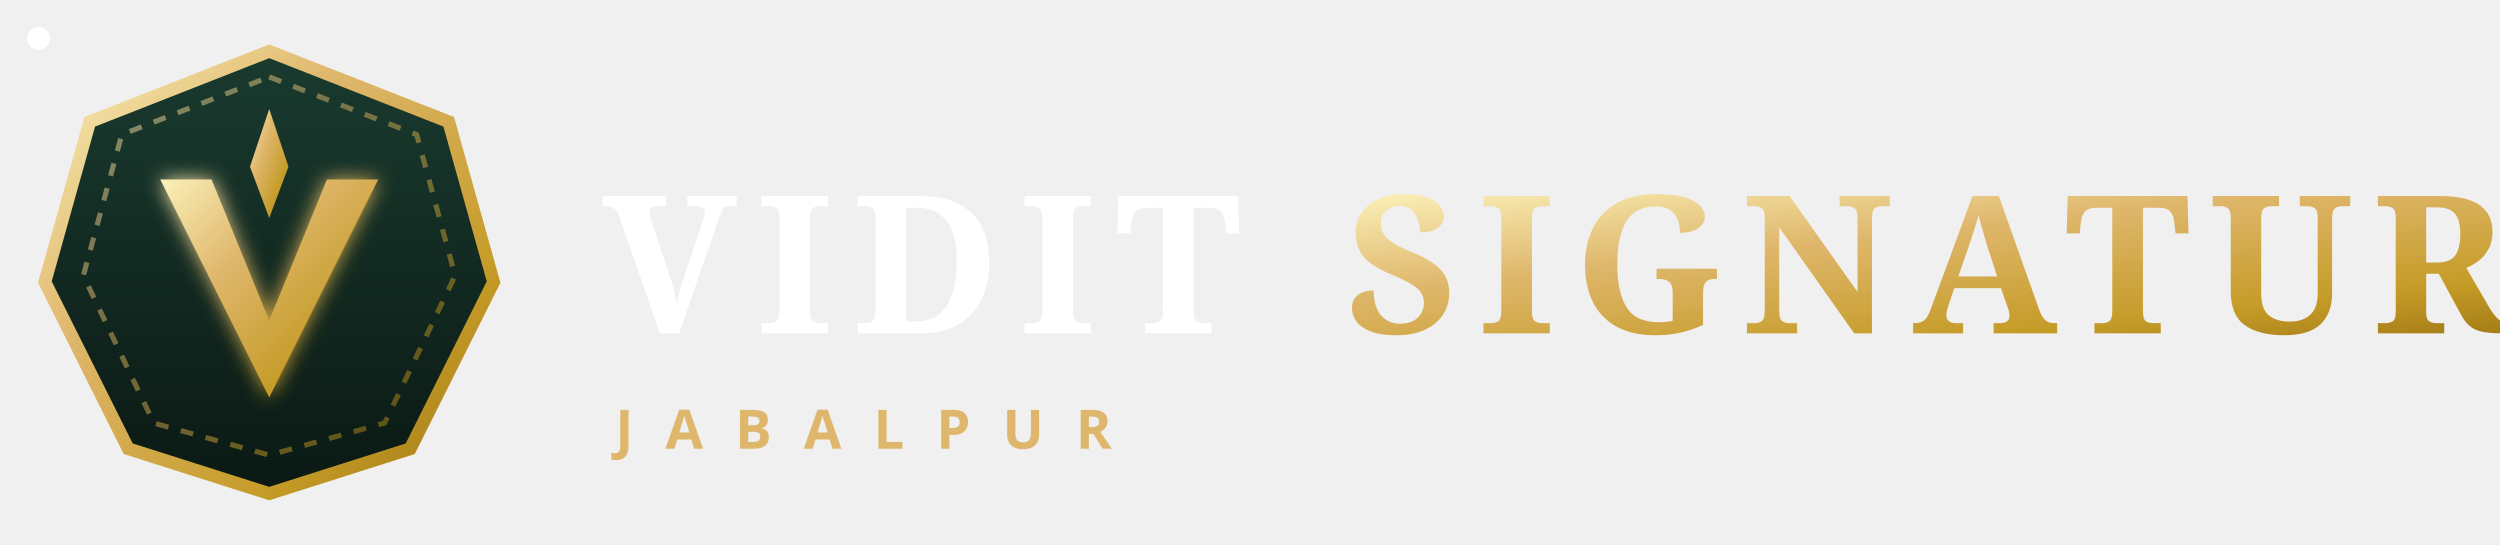
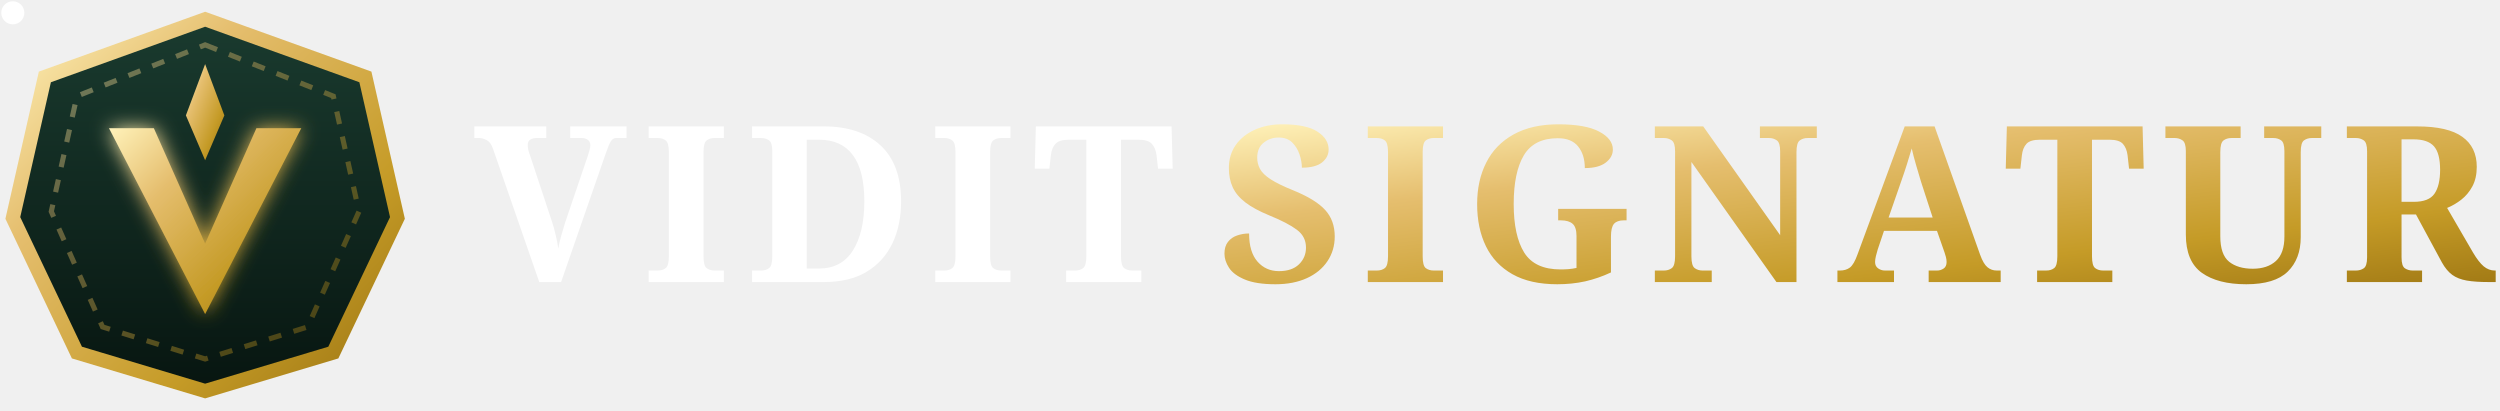
- <svg xmlns="http://www.w3.org/2000/svg" viewBox="0 0 390 85" width="100%" height="100%">
+ <svg xmlns="http://www.w3.org/2000/svg" viewBox="0 0 390 64" width="100%" height="100%">
  <defs>
    <linearGradient id="goldGrad" x1="0%" y1="0%" x2="100%" y2="100%">
-       <stop offset="0%" stop-color="#FBF0B9" />
-       <stop offset="35%" stop-color="#DFB76C" />
-       <stop offset="75%" stop-color="#C59B27" />
+       <stop offset="0%" stop-color="#FFF2BA" />
+       <stop offset="30%" stop-color="#E5BE6E" />
+       <stop offset="70%" stop-color="#C59B27" />
      <stop offset="100%" stop-color="#9A7311" />
    </linearGradient>
    <linearGradient id="crestGrad" x1="0%" y1="0%" x2="0%" y2="100%">
      <stop offset="0%" stop-color="#1A3B2F" />
-       <stop offset="100%" stop-color="#0A1813" />
+       <stop offset="100%" stop-color="#071510" />
    </linearGradient>
    <filter id="glow" x="-20%" y="-20%" width="140%" height="140%">
      <feGaussianBlur stdDeviation="1.5" result="blur" />
      <feComposite in="SourceGraphic" in2="blur" operator="over" />
    </filter>
  </defs>
-   <g transform="translate(6, 6)">
-     <polygon points="36,2 64,13 71,38 58,64 36,71 14,64 1,38 8,13" fill="url(#crestGrad)" stroke="url(#goldGrad)" stroke-width="2" />
-     <polygon points="36,6 59,15 65,37 54,60 36,65 18,60 7,37 13,15" fill="none" stroke="url(#goldGrad)" stroke-width="0.8" stroke-opacity="0.5" stroke-dasharray="2,2" />
-     <path d="M19,22 L36,56 L53,22 L45,22 L36,44 L27,22 Z" fill="url(#goldGrad)" filter="url(#glow)" />
-     <polygon points="36,11 39,20 36,28 33,20" fill="url(#goldGrad)" />
-     <circle cx="36,15" r="1.8" fill="#FFF" />
-     <line x1="23" y1="61" x2="49" y2="61" stroke="url(#goldGrad)" stroke-width="1.5" stroke-linecap="round" />
+   <g transform="translate(2, 2)">
+     <polygon points="30,1 55,10 60,32 50,53 30,59 10,53 0,32 5,10" fill="url(#crestGrad)" stroke="url(#goldGrad)" stroke-width="2.2" />
+     <polygon points="30,5 50,13 54,31 46,49 30,54 14,49 6,31 10,13" fill="none" stroke="url(#goldGrad)" stroke-width="0.8" stroke-opacity="0.4" stroke-dasharray="2,2" />
+     <path d="M15,18 L30,47 L45,18 L38,18 L30,36 L22,18 Z" fill="url(#goldGrad)" filter="url(#glow)" />
+     <polygon points="30,8 33,16 30,23 27,16" fill="url(#goldGrad)" />
+     <circle cx="30,12" r="1.8" fill="#FFFFFF" />
+     <line x1="18" y1="51" x2="42" y2="51" stroke="url(#goldGrad)" stroke-width="1.8" stroke-linecap="round" />
  </g>
-   <g transform="translate(94, 18)">
-     <text x="0" y="34" font-family="'Playfair Display', Georgia, serif" font-size="30" font-weight="700" letter-spacing="3" fill="#FFFFFF">VIDIT</text>
-     <text x="116" y="34" font-family="'Playfair Display', Georgia, serif" font-size="30" font-weight="700" letter-spacing="3" fill="url(#goldGrad)">SIGNATURE</text>
-     <text x="2" y="52" font-family="'Plus Jakarta Sans', sans-serif" font-size="8.5" font-weight="600" letter-spacing="5" fill="#DFB76C">JABALPUR</text>
+   <g transform="translate(74, 44)">
+     <text x="0" y="0" font-family="'Playfair Display', Georgia, serif" font-size="34" font-weight="800" letter-spacing="2.5" fill="#FFFFFF">VIDIT</text>
+     <text x="116" y="0" font-family="'Playfair Display', Georgia, serif" font-size="34" font-weight="800" letter-spacing="2.5" fill="url(#goldGrad)">SIGNATURE</text>
  </g>
</svg>
